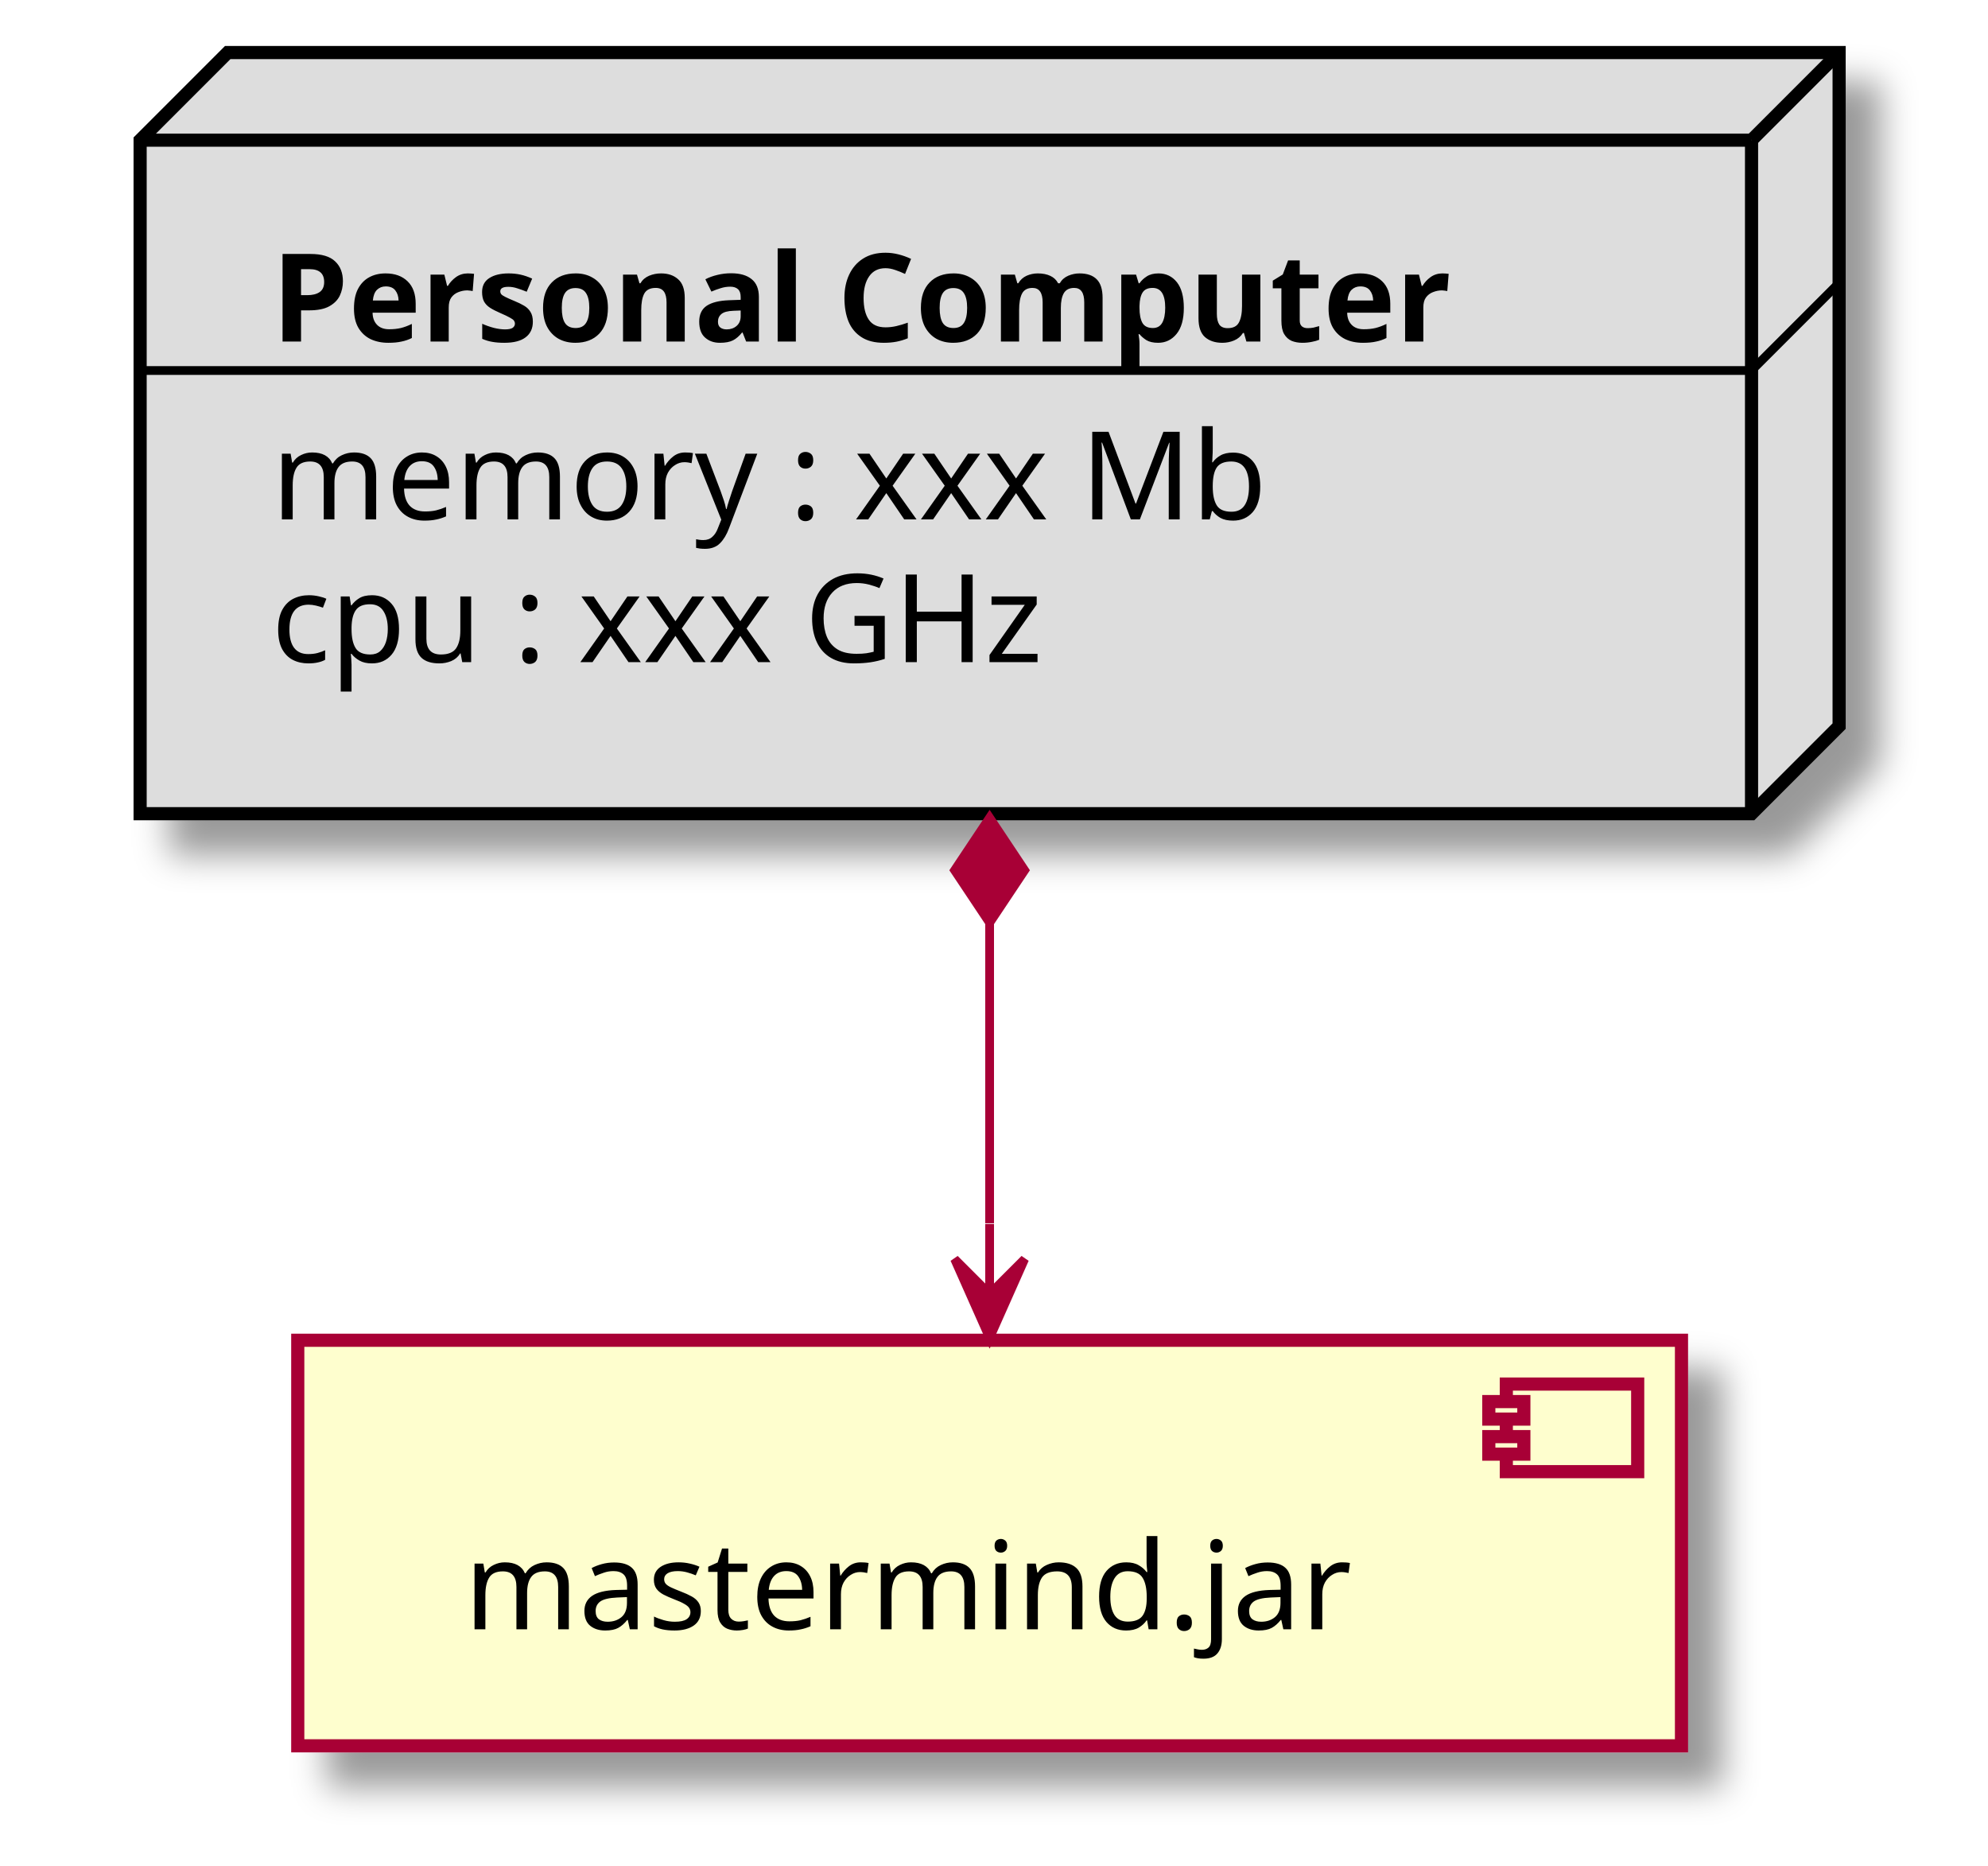
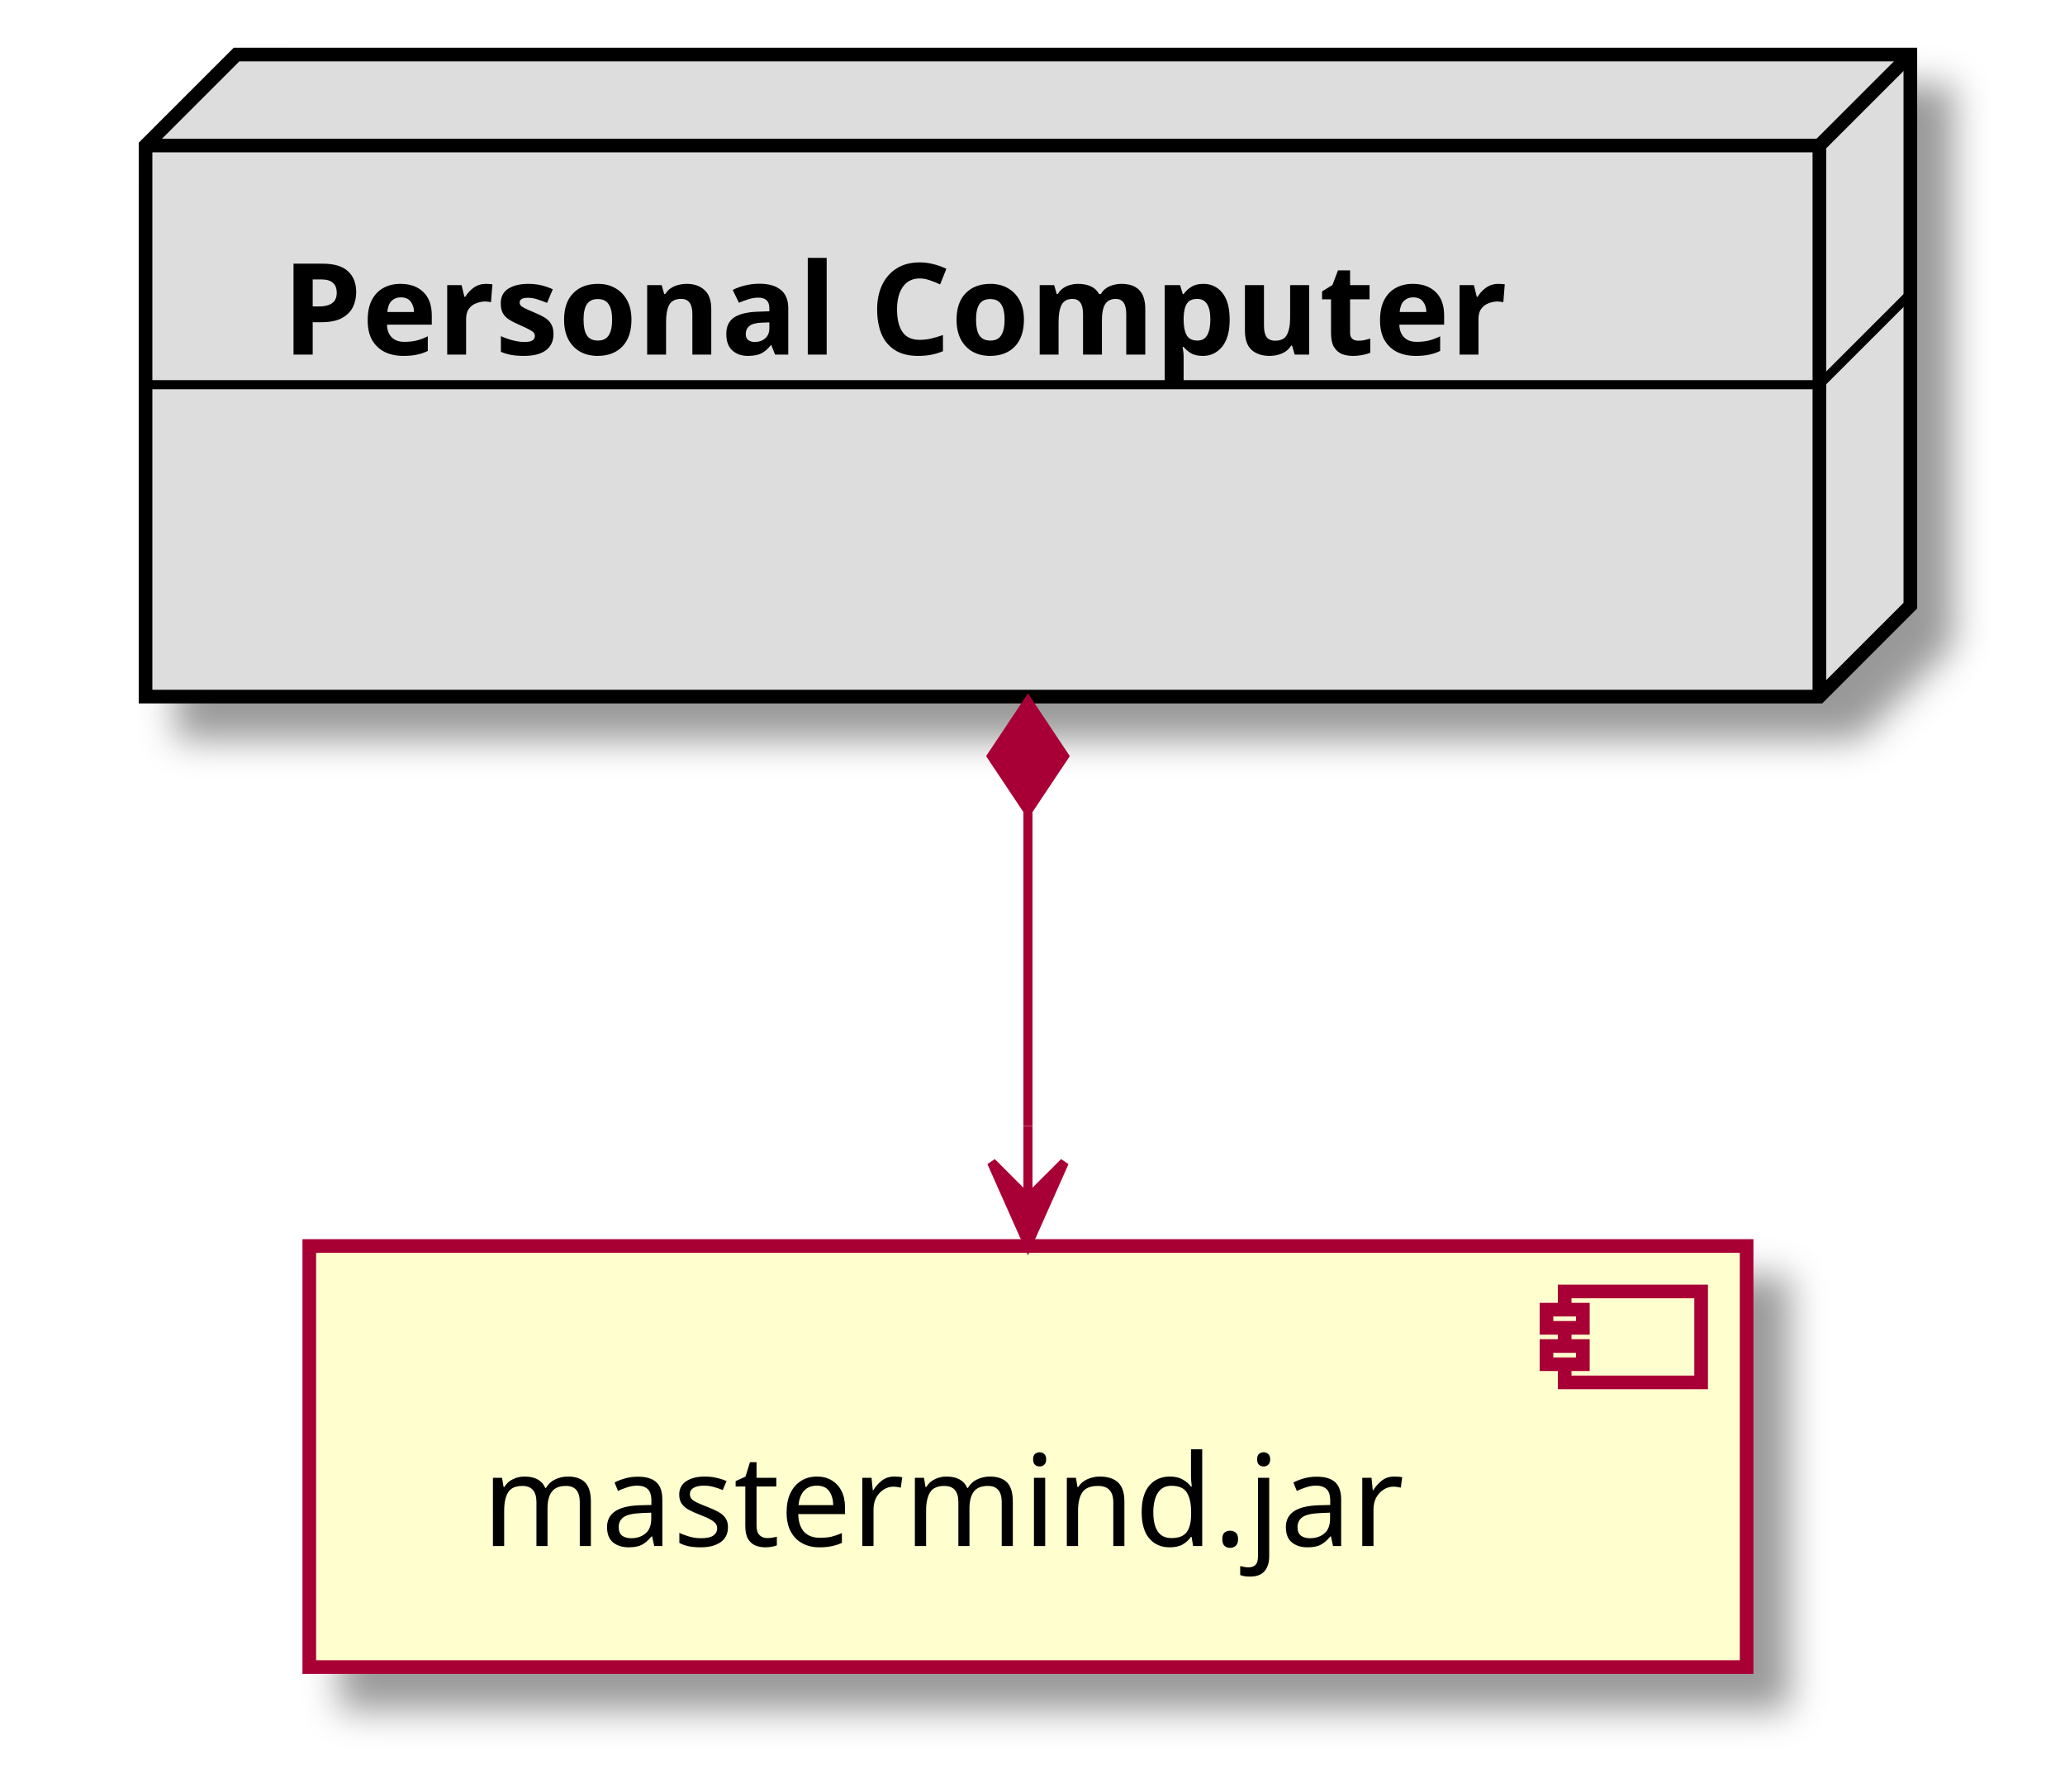
- <svg xmlns="http://www.w3.org/2000/svg" contentScriptType="application/ecmascript" contentStyleType="text/css" height="213px" preserveAspectRatio="none" style="width:227px;height:213px;" version="1.1" viewBox="0 0 227 213" width="227px" zoomAndPan="magnify">
+ <svg xmlns="http://www.w3.org/2000/svg" contentScriptType="application/ecmascript" contentStyleType="text/css" height="197px" preserveAspectRatio="none" style="width:227px;height:197px;" version="1.1" viewBox="0 0 227 197" width="227px" zoomAndPan="magnify">
  <defs>
-     <filter height="300%" id="f1xc9u63lei6sn" width="300%" x="-1" y="-1">
+     <filter height="300%" id="fc7wj73hexaml" width="300%" x="-1" y="-1">
      <feGaussianBlur result="blurOut" stdDeviation="2.0" />
      <feColorMatrix in="blurOut" result="blurOut2" type="matrix" values="0 0 0 0 0 0 0 0 0 0 0 0 0 0 0 0 0 0 .4 0" />
      <feOffset dx="4.0" dy="4.0" in="blurOut2" result="blurOut3" />
      <feBlend in="SourceGraphic" in2="blurOut3" mode="normal" />
    </filter>
  </defs>
  <g>
-     <polygon fill="#DDDDDD" filter="url(#f1xc9u63lei6sn)" points="16,16,26,6,210,6,210,82.891,200,92.891,16,92.891,16,16" style="stroke: #000000; stroke-width: 1.5;" />
+     <polygon fill="#DDDDDD" filter="url(#fc7wj73hexaml)" points="16,16,26,6,210,6,210,66.594,200,76.594,16,76.594,16,16" style="stroke: #000000; stroke-width: 1.5;" />
    <line style="stroke: #000000; stroke-width: 1.5;" x1="200" x2="210" y1="16" y2="6" />
    <line style="stroke: #000000; stroke-width: 1.5;" x1="16" x2="200" y1="16" y2="16" />
-     <line style="stroke: #000000; stroke-width: 1.5;" x1="200" x2="200" y1="16" y2="92.891" />
+     <line style="stroke: #000000; stroke-width: 1.5;" x1="200" x2="200" y1="16" y2="76.594" />
    <text fill="#000000" font-family="sans-serif" font-size="14" font-weight="bold" lengthAdjust="spacingAndGlyphs" textLength="154" x="31" y="38.995">Personal Computer</text>
    <line style="stroke: #000000; stroke-width: 1.0;" x1="16" x2="200" y1="42.297" y2="42.297" />
    <line style="stroke: #000000; stroke-width: 1.0;" x1="200" x2="210" y1="42.297" y2="32.297" />
-     <text fill="#000000" font-family="sans-serif" font-size="14" lengthAdjust="spacingAndGlyphs" textLength="123" x="31" y="59.292">memory : xxx Mb</text>
-     <text fill="#000000" font-family="sans-serif" font-size="14" lengthAdjust="spacingAndGlyphs" textLength="96" x="31" y="75.589">cpu : xxx GHz</text>
-     <rect fill="#FEFECE" filter="url(#f1xc9u63lei6sn)" height="46.297" style="stroke: #A80036; stroke-width: 1.5;" width="158" x="34" y="153" />
-     <rect fill="#FEFECE" height="10" style="stroke: #A80036; stroke-width: 1.5;" width="15" x="172" y="158" />
-     <rect fill="#FEFECE" height="2" style="stroke: #A80036; stroke-width: 1.5;" width="4" x="170" y="160" />
-     <rect fill="#FEFECE" height="2" style="stroke: #A80036; stroke-width: 1.5;" width="4" x="170" y="164" />
-     <text fill="#000000" font-family="sans-serif" font-size="14" lengthAdjust="spacingAndGlyphs" textLength="110" x="53" y="185.995">mastermind.jar</text>
-     <path d="M113,105.346 C113,105.346 113,129.407 113,139.647 " fill="none" id="node-component" style="stroke: #A80036; stroke-width: 1.0;" />
-     <polygon fill="#A80036" points="113,152.728,117,143.728,113,147.728,109,143.728,113,152.728" style="stroke: #A80036; stroke-width: 1.0;" />
-     <line style="stroke: #A80036; stroke-width: 1.0;" x1="113" x2="113" y1="147.728" y2="139.728" />
-     <polygon fill="#A80036" points="113,93.346,109,99.346,113,105.346,117,99.346,113,93.346" style="stroke: #A80036; stroke-width: 1.0;" />
+     <text fill="#000000" font-family="sans-serif" font-size="14" lengthAdjust="spacingAndGlyphs" textLength="0" x="35" y="59.292" />
+     <rect fill="#FEFECE" filter="url(#fc7wj73hexaml)" height="46.297" style="stroke: #A80036; stroke-width: 1.5;" width="158" x="34" y="137" />
+     <rect fill="#FEFECE" height="10" style="stroke: #A80036; stroke-width: 1.5;" width="15" x="172" y="142" />
+     <rect fill="#FEFECE" height="2" style="stroke: #A80036; stroke-width: 1.5;" width="4" x="170" y="144" />
+     <rect fill="#FEFECE" height="2" style="stroke: #A80036; stroke-width: 1.5;" width="4" x="170" y="148" />
+     <text fill="#000000" font-family="sans-serif" font-size="14" lengthAdjust="spacingAndGlyphs" textLength="110" x="53" y="169.995">mastermind.jar</text>
+     <path d="M113,89.138 C113,89.138 113,113.241 113,123.779 " fill="none" id="node-component" style="stroke: #A80036; stroke-width: 1.0;" />
+     <polygon fill="#A80036" points="113,136.796,117,127.796,113,131.796,109,127.796,113,136.796" style="stroke: #A80036; stroke-width: 1.0;" />
+     <line style="stroke: #A80036; stroke-width: 1.0;" x1="113" x2="113" y1="131.796" y2="123.796" />
+     <polygon fill="#A80036" points="113,77.138,109,83.138,113,89.138,117,83.138,113,77.138" style="stroke: #A80036; stroke-width: 1.0;" />
  </g>
</svg>
